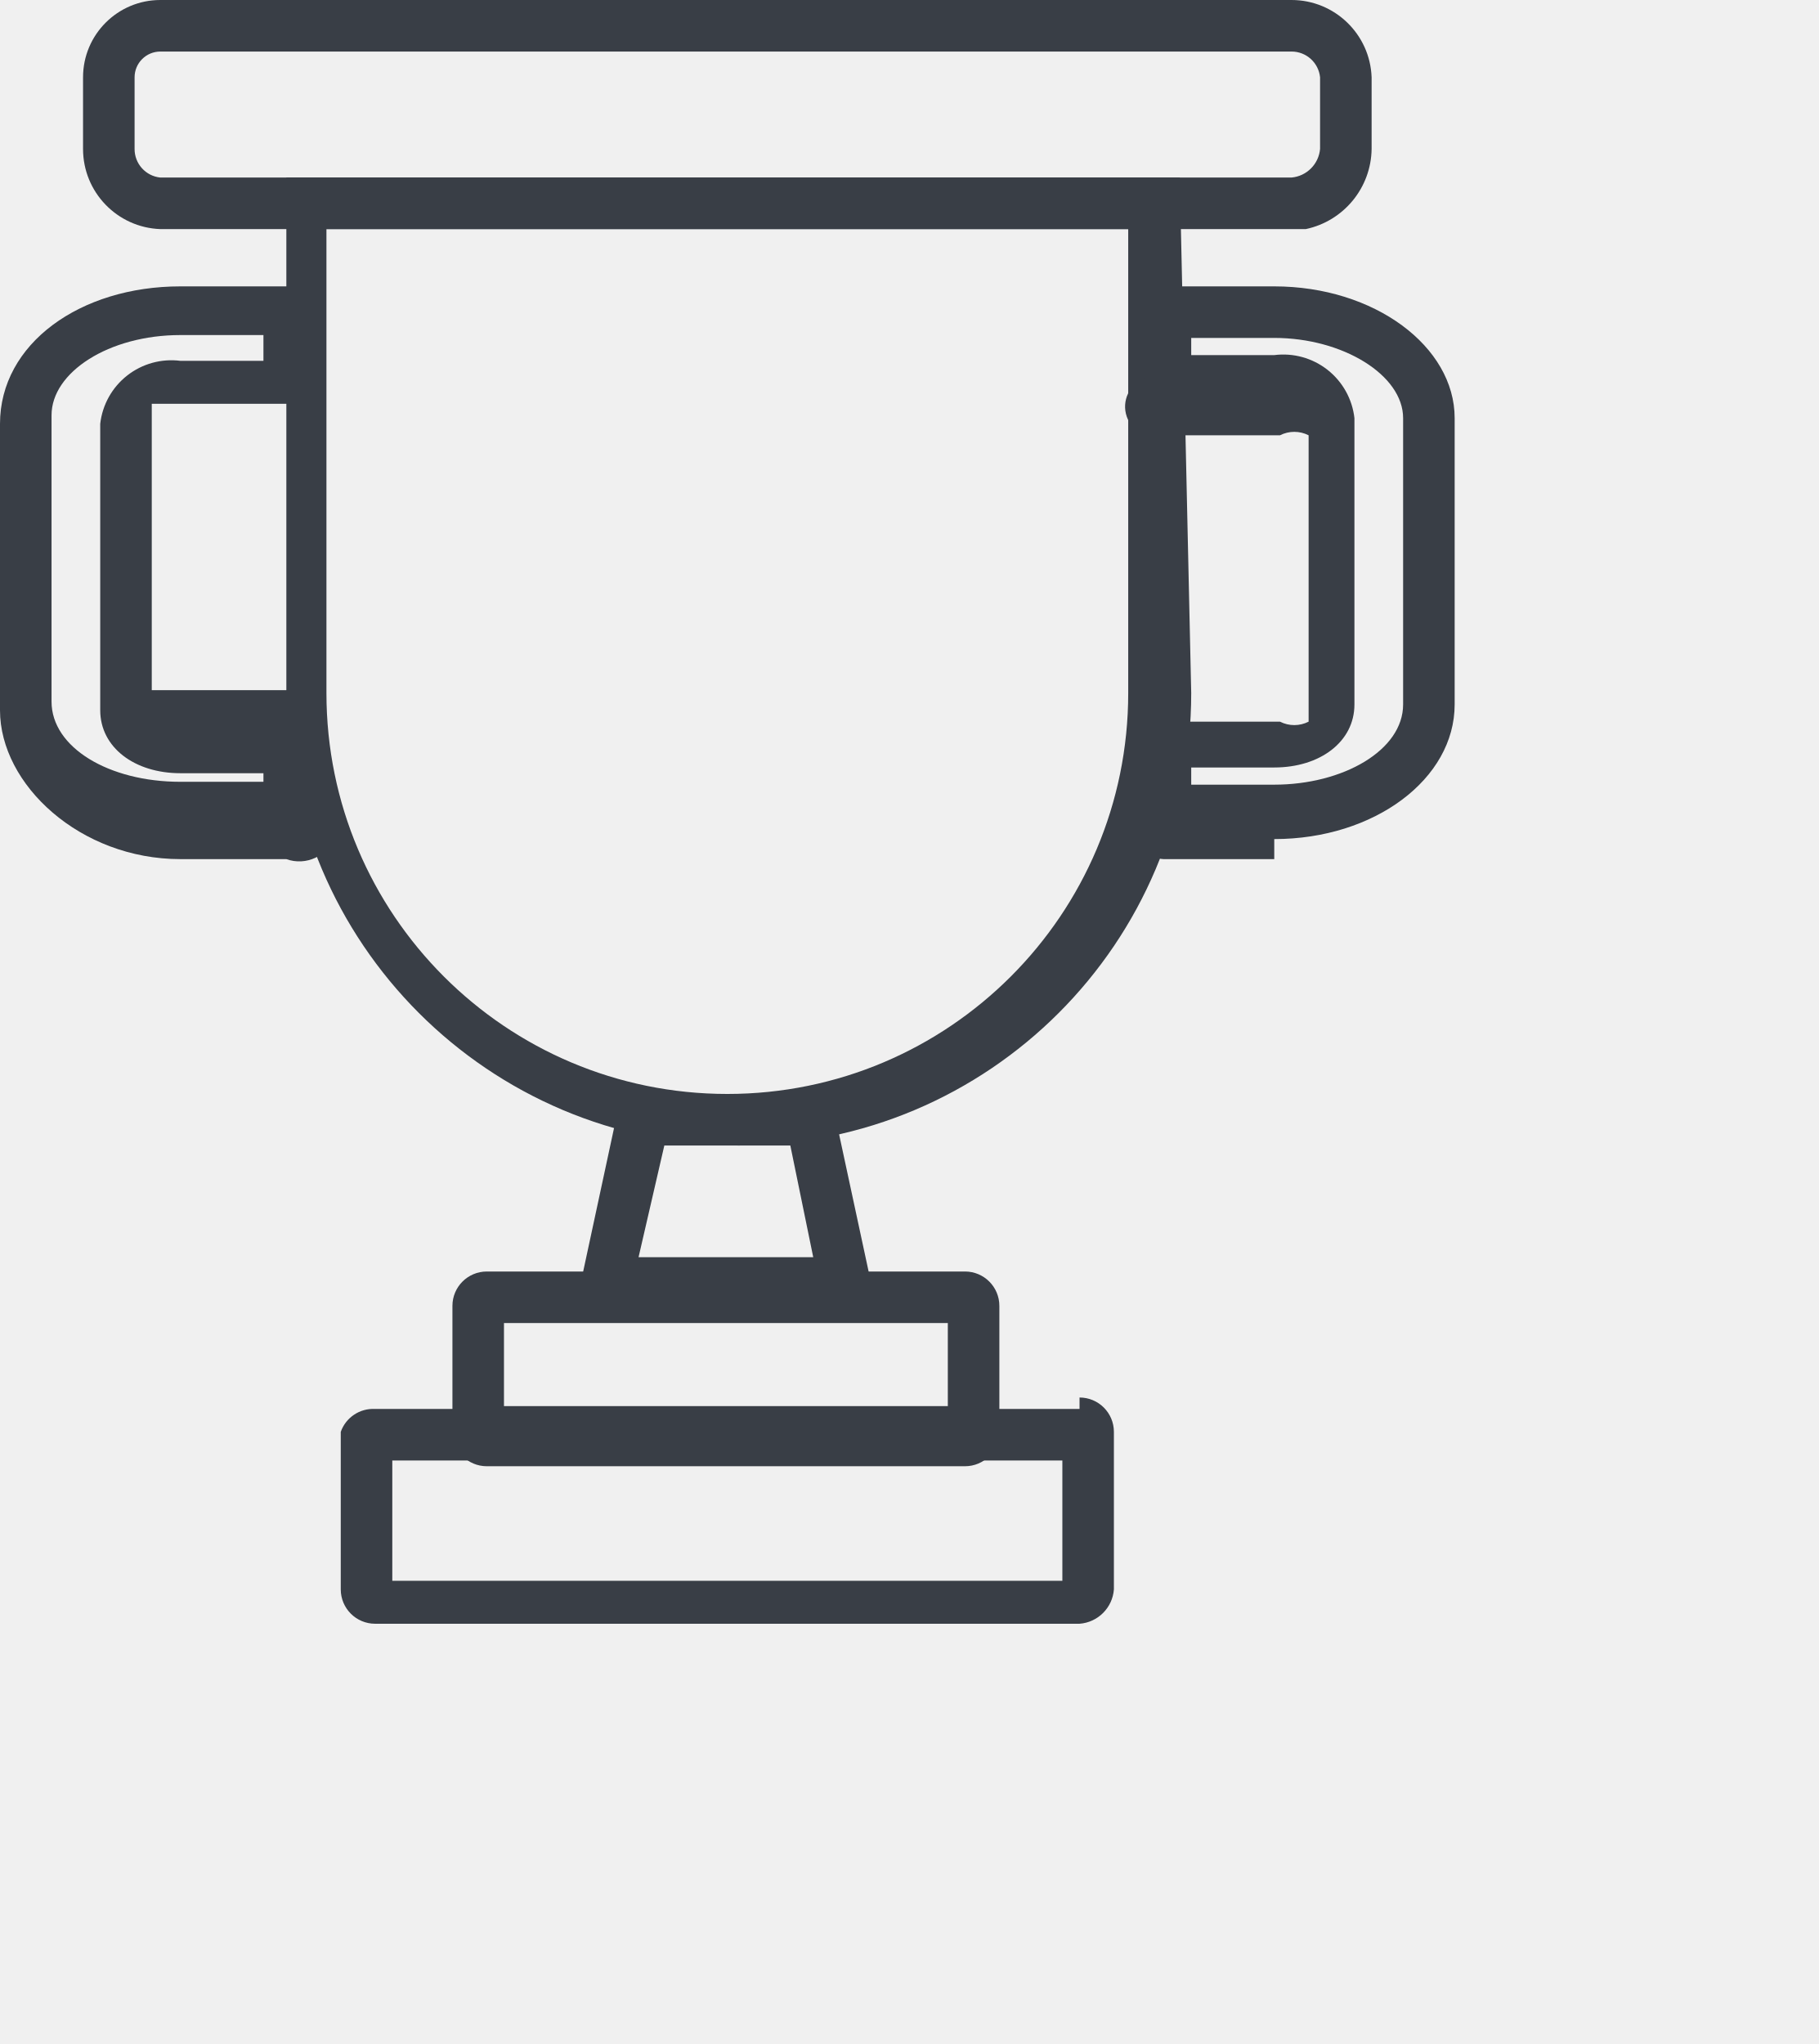
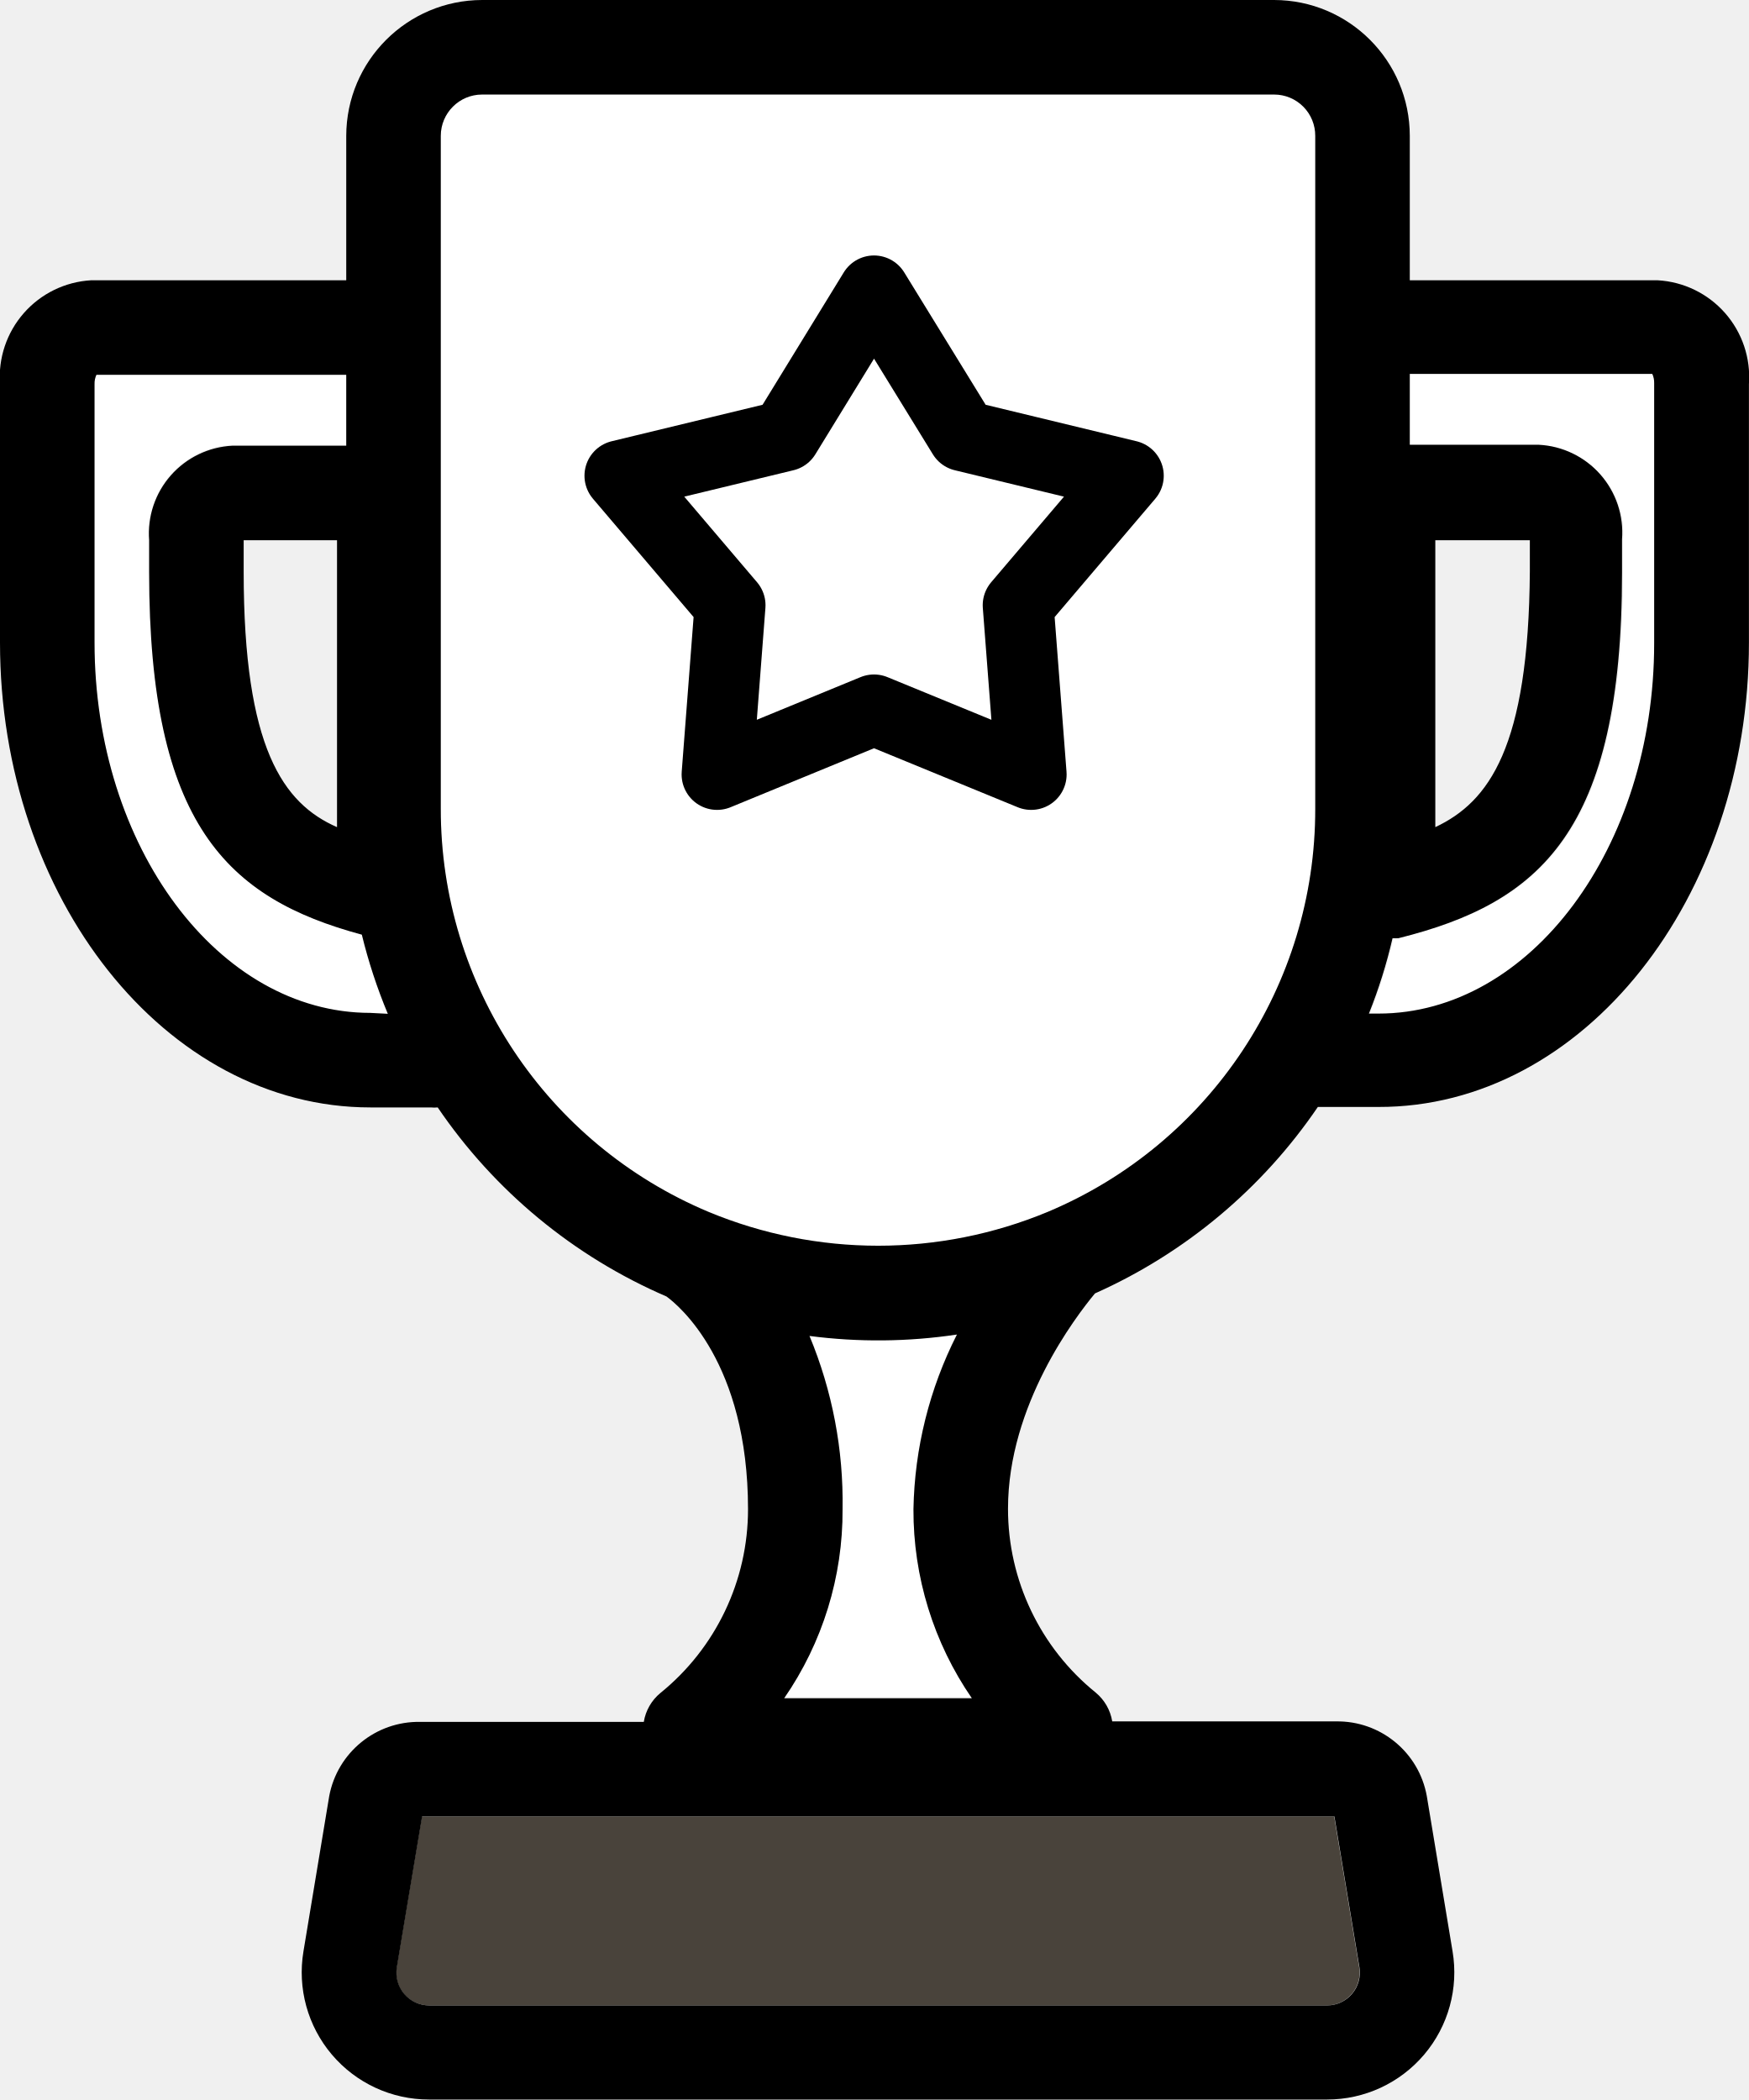
- <svg xmlns="http://www.w3.org/2000/svg" viewBox="0 0 5.08 5.71">
+ <svg xmlns="http://www.w3.org/2000/svg" viewBox="0 0 73.99 88.86">
  <defs>
-     <style>
-     @keyframes shake {
-         0% {
-             transform: rotateZ(0) scale(0.8);
-         }
-         20% { transform: rotateZ(10deg) scale(0.8); }
-         40% { transform: rotateZ(-10deg) scale(0.8); }
-         60% { transform: rotateZ(10deg) scale(0.8); }
-         80% { transform: rotateZ(-10deg) scale(0.8); }
-         100% { transform: rotateZ(0) scale(0.8); }
-     }
-     .tropy {
-         animation: shake 1s infinite;
-         transform-origin: center;
-         transform: scale(0.8);
-     }
-     .cls-1{fill:#393e46;}
- </style>
+     <style>.trophy--yellow{fill:#fff;}.trophy--bottom{fill:#49433b;}.star{fill:#fff;stroke:#000;stroke-linecap:round;stroke-linejoin:round;stroke-width:3px;}</style>
  </defs>
-   <g id="레이어_2" data-name="레이어 2">
-     <g class="tropy" id="레이어_1-2" data-name="레이어 1">
-       <path class="cls-1" d="M2.76,4l.08.39H2.23L2.32,4Zm.14-.18H2.17L2,4.61H3.07Z" />
-       <path class="cls-1" d="M3.31,4.91H1.76V4.62H3.31Zm.06-.47H1.7a.12.12,0,0,0-.12.12V5a.12.12,0,0,0,.12.12H3.37A.12.12,0,0,0,3.49,5V4.56a.12.12,0,0,0-.12-.12" />
-       <path class="cls-1" d="M3.71,5.52H1.37V5.1H3.71Zm.06-.6H1.31A.12.12,0,0,0,1.19,5v.55a.12.12,0,0,0,.12.12H3.77a.13.13,0,0,0,.12-.12V5a.12.12,0,0,0-.12-.12" />
-       <path class="cls-1" d="M4.51.18a.1.1,0,0,1,.1.09V.52a.11.11,0,0,1-.1.1H.56A.1.1,0,0,1,.47.52V.27A.09.09,0,0,1,.56.18h4m0-.18H.56A.27.27,0,0,0,.29.27V.52A.28.28,0,0,0,.56.8h4A.29.29,0,0,0,4.79.52V.27A.28.28,0,0,0,4.51,0" />
-       <path class="cls-1" d="M3.94.8V2.42a1.4,1.4,0,0,1-2.8,0V.8h2.8M4.12.62H1v1.8a1.58,1.58,0,0,0,3.16,0Z" />
-       <path class="cls-1" d="M4.45,3H4.07A.09.09,0,0,1,4,2.85V2.61a.09.09,0,0,1,.09-.09h.38a.11.11,0,0,0,.1,0v-1a.11.11,0,0,0-.1,0H4.07A.09.09,0,0,1,4,1.32V1.08A.09.09,0,0,1,4.07,1h.38c.35,0,.63.21.63.46v1c0,.26-.28.47-.63.47m-.29-.19h.29c.24,0,.45-.12.45-.28v-1c0-.15-.21-.28-.45-.28H4.16v.06h.29a.25.25,0,0,1,.28.22v1c0,.13-.12.22-.28.22H4.16Z" />
-       <path class="cls-1" d="M1,3H.63C.28,3,0,2.74,0,2.48v-1C0,1.2.28,1,.63,1H1a.09.09,0,0,1,.09.09v.24A.09.09,0,0,1,1,1.41H.63c-.07,0-.1,0-.1,0v1s0,0,.1,0H1a.09.09,0,0,1,.09.09v.25A.09.09,0,0,1,1,3M.63,1.17c-.25,0-.45.13-.45.28v1c0,.16.2.28.45.28H.92V2.7H.63c-.16,0-.28-.09-.28-.22v-1a.25.25,0,0,1,.28-.22H.92V1.17Z" />
+   <g id="Layer_2" data-name="Layer 2">
+     <g id="Layer_1-2" data-name="Layer 1">
+       <path class="trophy--yellow" d="M41.12,71.81a14,14,0,0,1-2.47-8,17,17,0,0,1,1.84-7.39,22.49,22.49,0,0,1-6.24.06,18.29,18.29,0,0,1,1.4,7.33,13.93,13.93,0,0,1-2.47,8Z" />
+       <path class="trophy--yellow" d="M6.31,24.17V22.82a3.72,3.72,0,0,1,3.52-4h4.82v-3H4.08a.88.88,0,0,0-.08.39V27.19c0,8.64,5.24,15.67,11.67,15.67h.72a22.64,22.64,0,0,1-1.1-3.35C9.6,38,6.31,34.83,6.31,24.17Z" />
+       <path class="trophy--yellow" d="M53.91,4H20.4a1.75,1.75,0,0,0-1.75,1.75V34.22A18.48,18.48,0,0,0,30,51.28a18.69,18.69,0,0,0,14.35,0A18.47,18.47,0,0,0,55.65,34.22V5.75A1.74,1.74,0,0,0,53.91,4Z" />
+       <path class="trophy--yellow" d="M59.65,15.86v3h5.51a3.72,3.72,0,0,1,3.52,4v1.35c0,11-3.47,14-9.46,15.47a1.9,1.9,0,0,1-.25,0,21.66,21.66,0,0,1-1,3.19h.4c6.43,0,11.67-7,11.67-15.67V16.25a.88.88,0,0,0-.08-.39Z" />
+       <path class="trophy--bottom" d="M16.78,83.25a1.39,1.39,0,0,0,1.37,1.61h38a1.39,1.39,0,0,0,1.36-1.61l-1.06-6.39H17.85Z" />
+       <path d="M70.14,11.86H59.65V5.75A5.75,5.75,0,0,0,53.91,0H20.4a5.76,5.76,0,0,0-5.75,5.75v6.11H3.85A4.1,4.1,0,0,0,0,16.25V27.19C0,38,7,46.86,15.67,46.86h2.56a1.36,1.36,0,0,0,.29,0,22.44,22.44,0,0,0,9.68,8c.51.37,3.45,2.79,3.45,9a10,10,0,0,1-3.71,7.78,2,2,0,0,0-.7,1.22H17.78A3.85,3.85,0,0,0,13.93,76l-1.09,6.57a5.38,5.38,0,0,0,5.31,6.27h38a5.38,5.38,0,0,0,5.31-6.27L60.37,76a3.84,3.84,0,0,0-3.85-3.16H47.06a2,2,0,0,0-.7-1.22,10,10,0,0,1-3.71-7.78c0-4.39,2.86-8.12,3.68-9.11a22.48,22.48,0,0,0,9.43-7.89h2.56C67,46.86,74,38,74,27.19V16.25A4.1,4.1,0,0,0,70.14,11.86Zm-54.47,31C9.24,42.86,4,35.83,4,27.19V16.25a.88.88,0,0,1,.08-.39H14.65v3H9.83a3.72,3.72,0,0,0-3.52,4v1.35c0,10.66,3.29,13.8,9,15.34a22.64,22.64,0,0,0,1.1,3.35Zm-1.41-20V35c-2.28-1-3.95-3.35-3.95-10.81V22.86Zm42.2,54,1.06,6.39a1.39,1.39,0,0,1-1.36,1.61h-38a1.39,1.39,0,0,1-1.37-1.61l1.07-6.39ZM34.25,56.53a22.49,22.49,0,0,0,6.24-.06,17,17,0,0,0-1.84,7.39,14,14,0,0,0,2.47,8H33.18a13.93,13.93,0,0,0,2.47-8A18.29,18.29,0,0,0,34.25,56.53Zm21.4-22.31A18.47,18.47,0,0,1,44.33,51.28a18.69,18.69,0,0,1-14.35,0A18.48,18.48,0,0,1,18.65,34.22V5.75A1.75,1.75,0,0,1,20.4,4H53.91a1.74,1.74,0,0,1,1.74,1.75Zm14.34-7c0,8.64-5.24,15.67-11.67,15.67h-.4a21.66,21.66,0,0,0,1-3.19,1.9,1.9,0,0,0,.25,0c6-1.5,9.46-4.51,9.46-15.47V22.82a3.72,3.72,0,0,0-3.52-4H59.65v-3H69.91a.88.88,0,0,1,.08.39ZM60.73,35V22.86h4v1.31C64.68,31.63,63,33.93,60.73,35Z" />
+       <polygon class="star" points="36.98 12.31 40.75 18.44 47.74 20.13 43.08 25.61 43.63 32.77 36.98 30.04 30.34 32.77 30.89 25.61 26.23 20.13 33.22 18.44 36.98 12.31" />
    </g>
  </g>
</svg>
